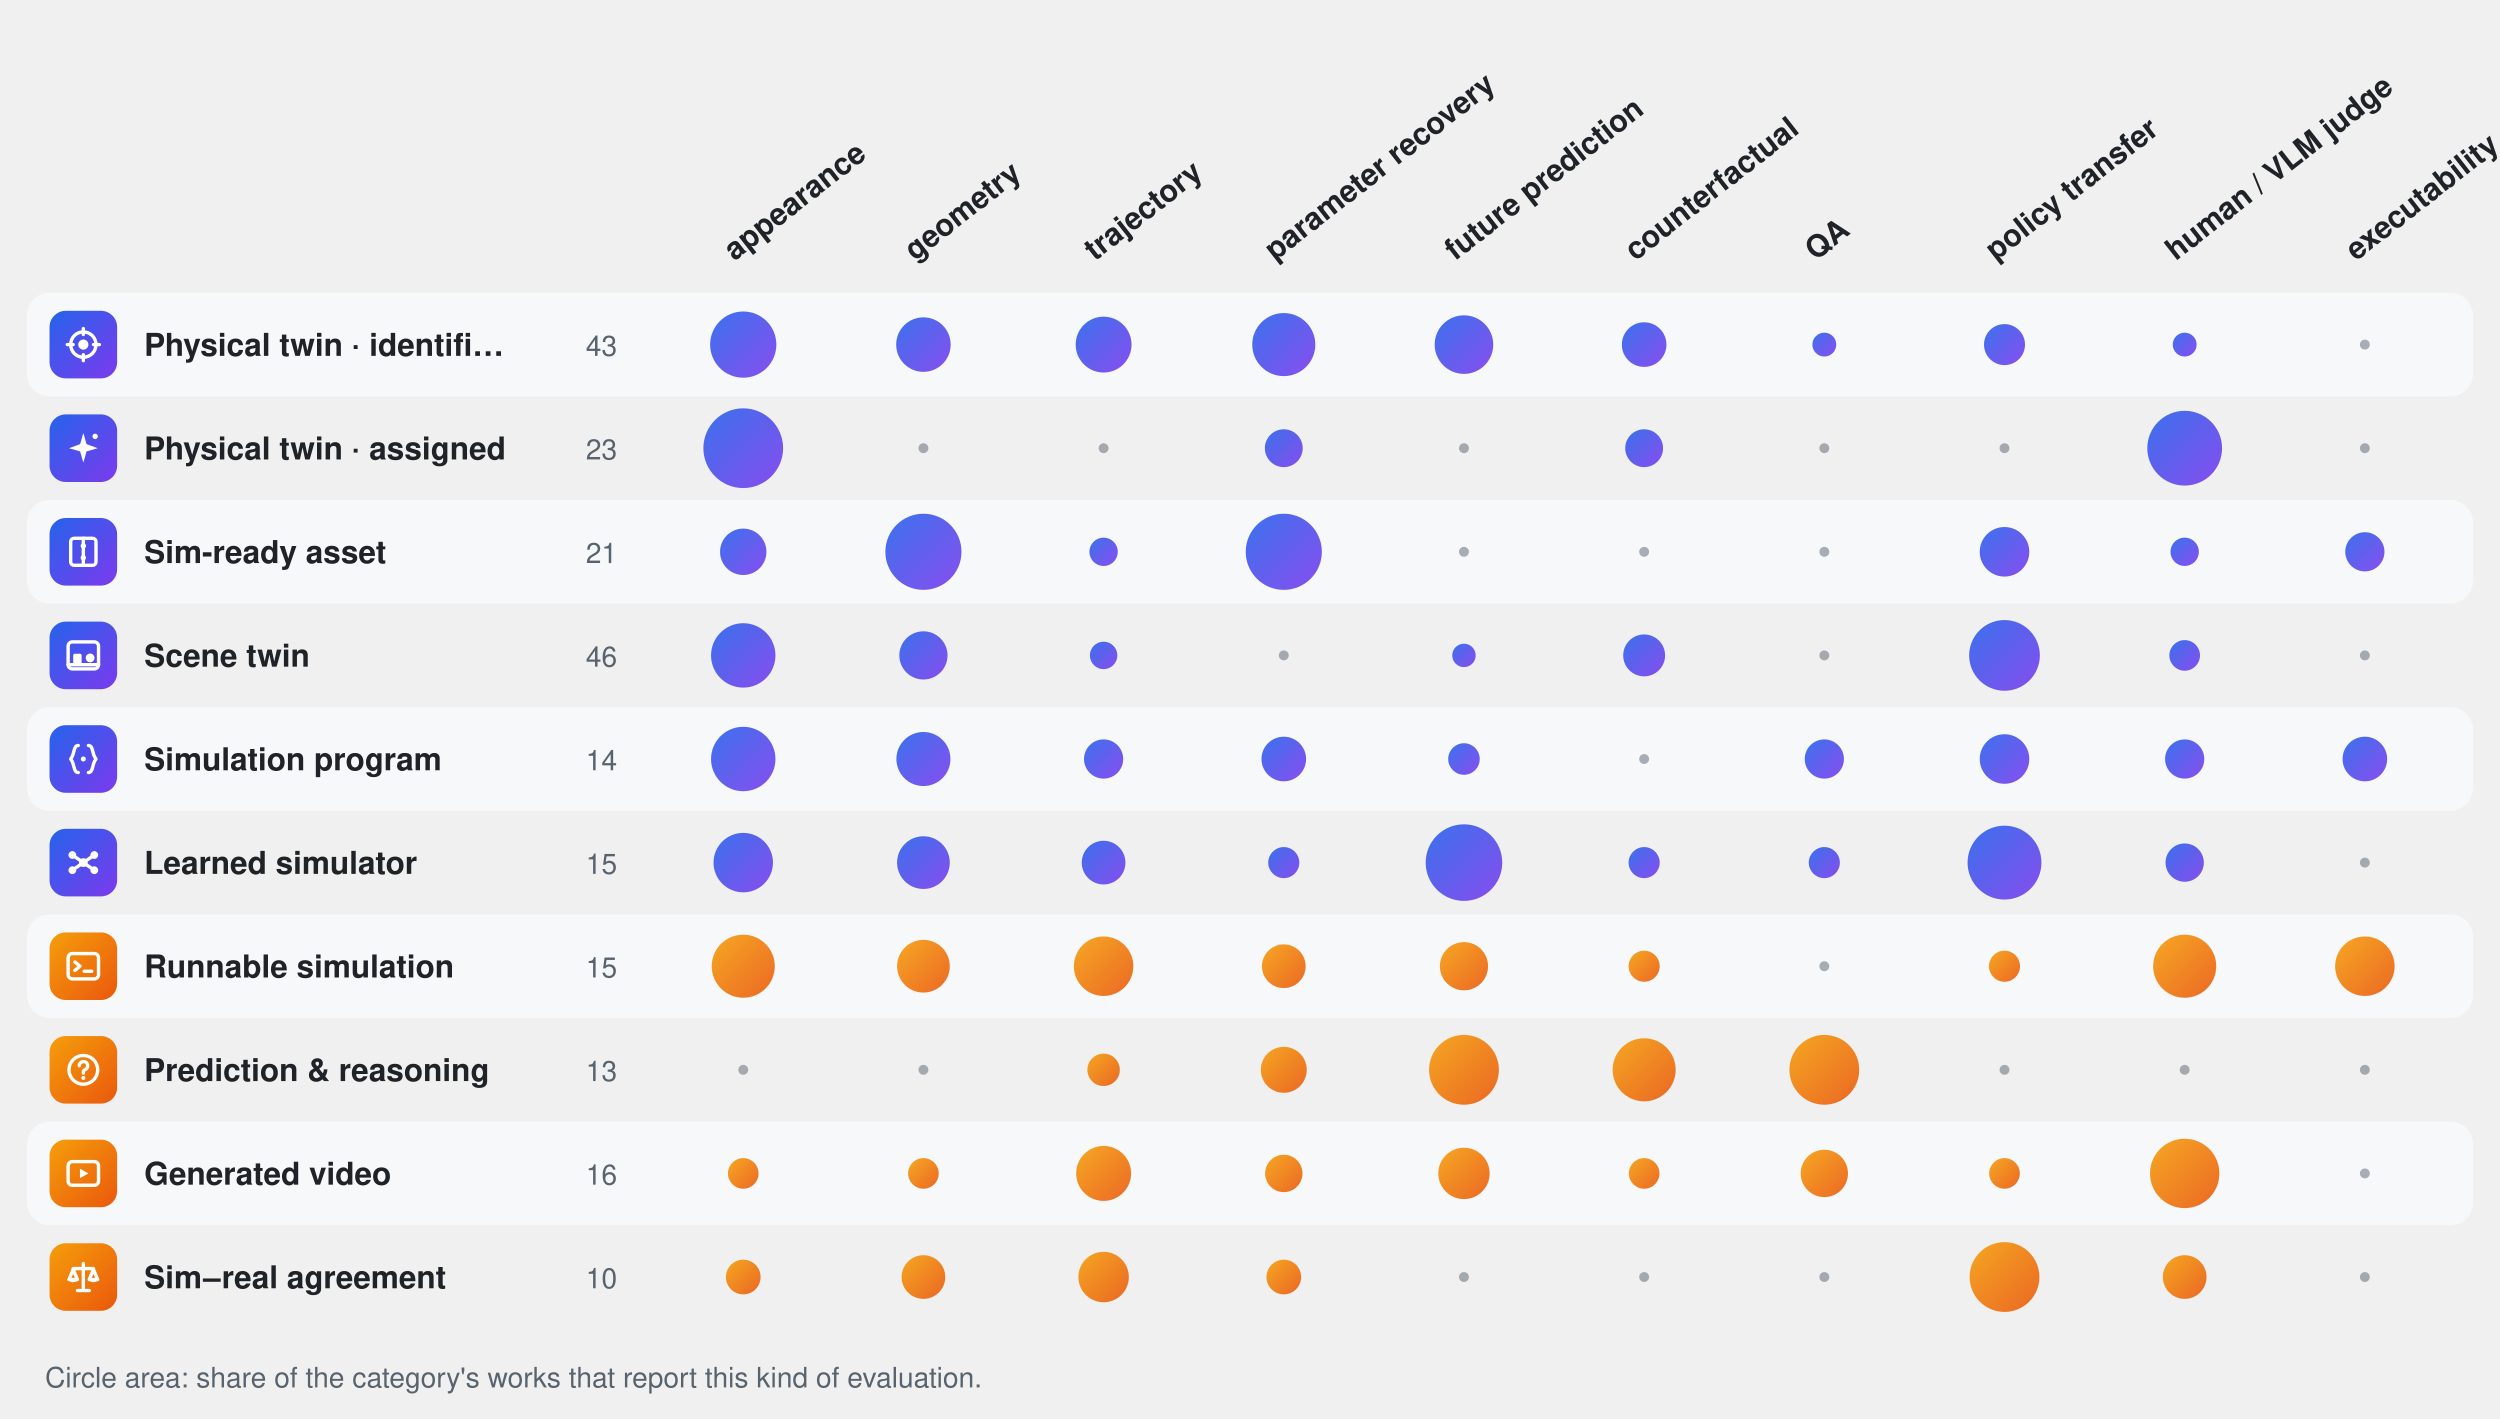
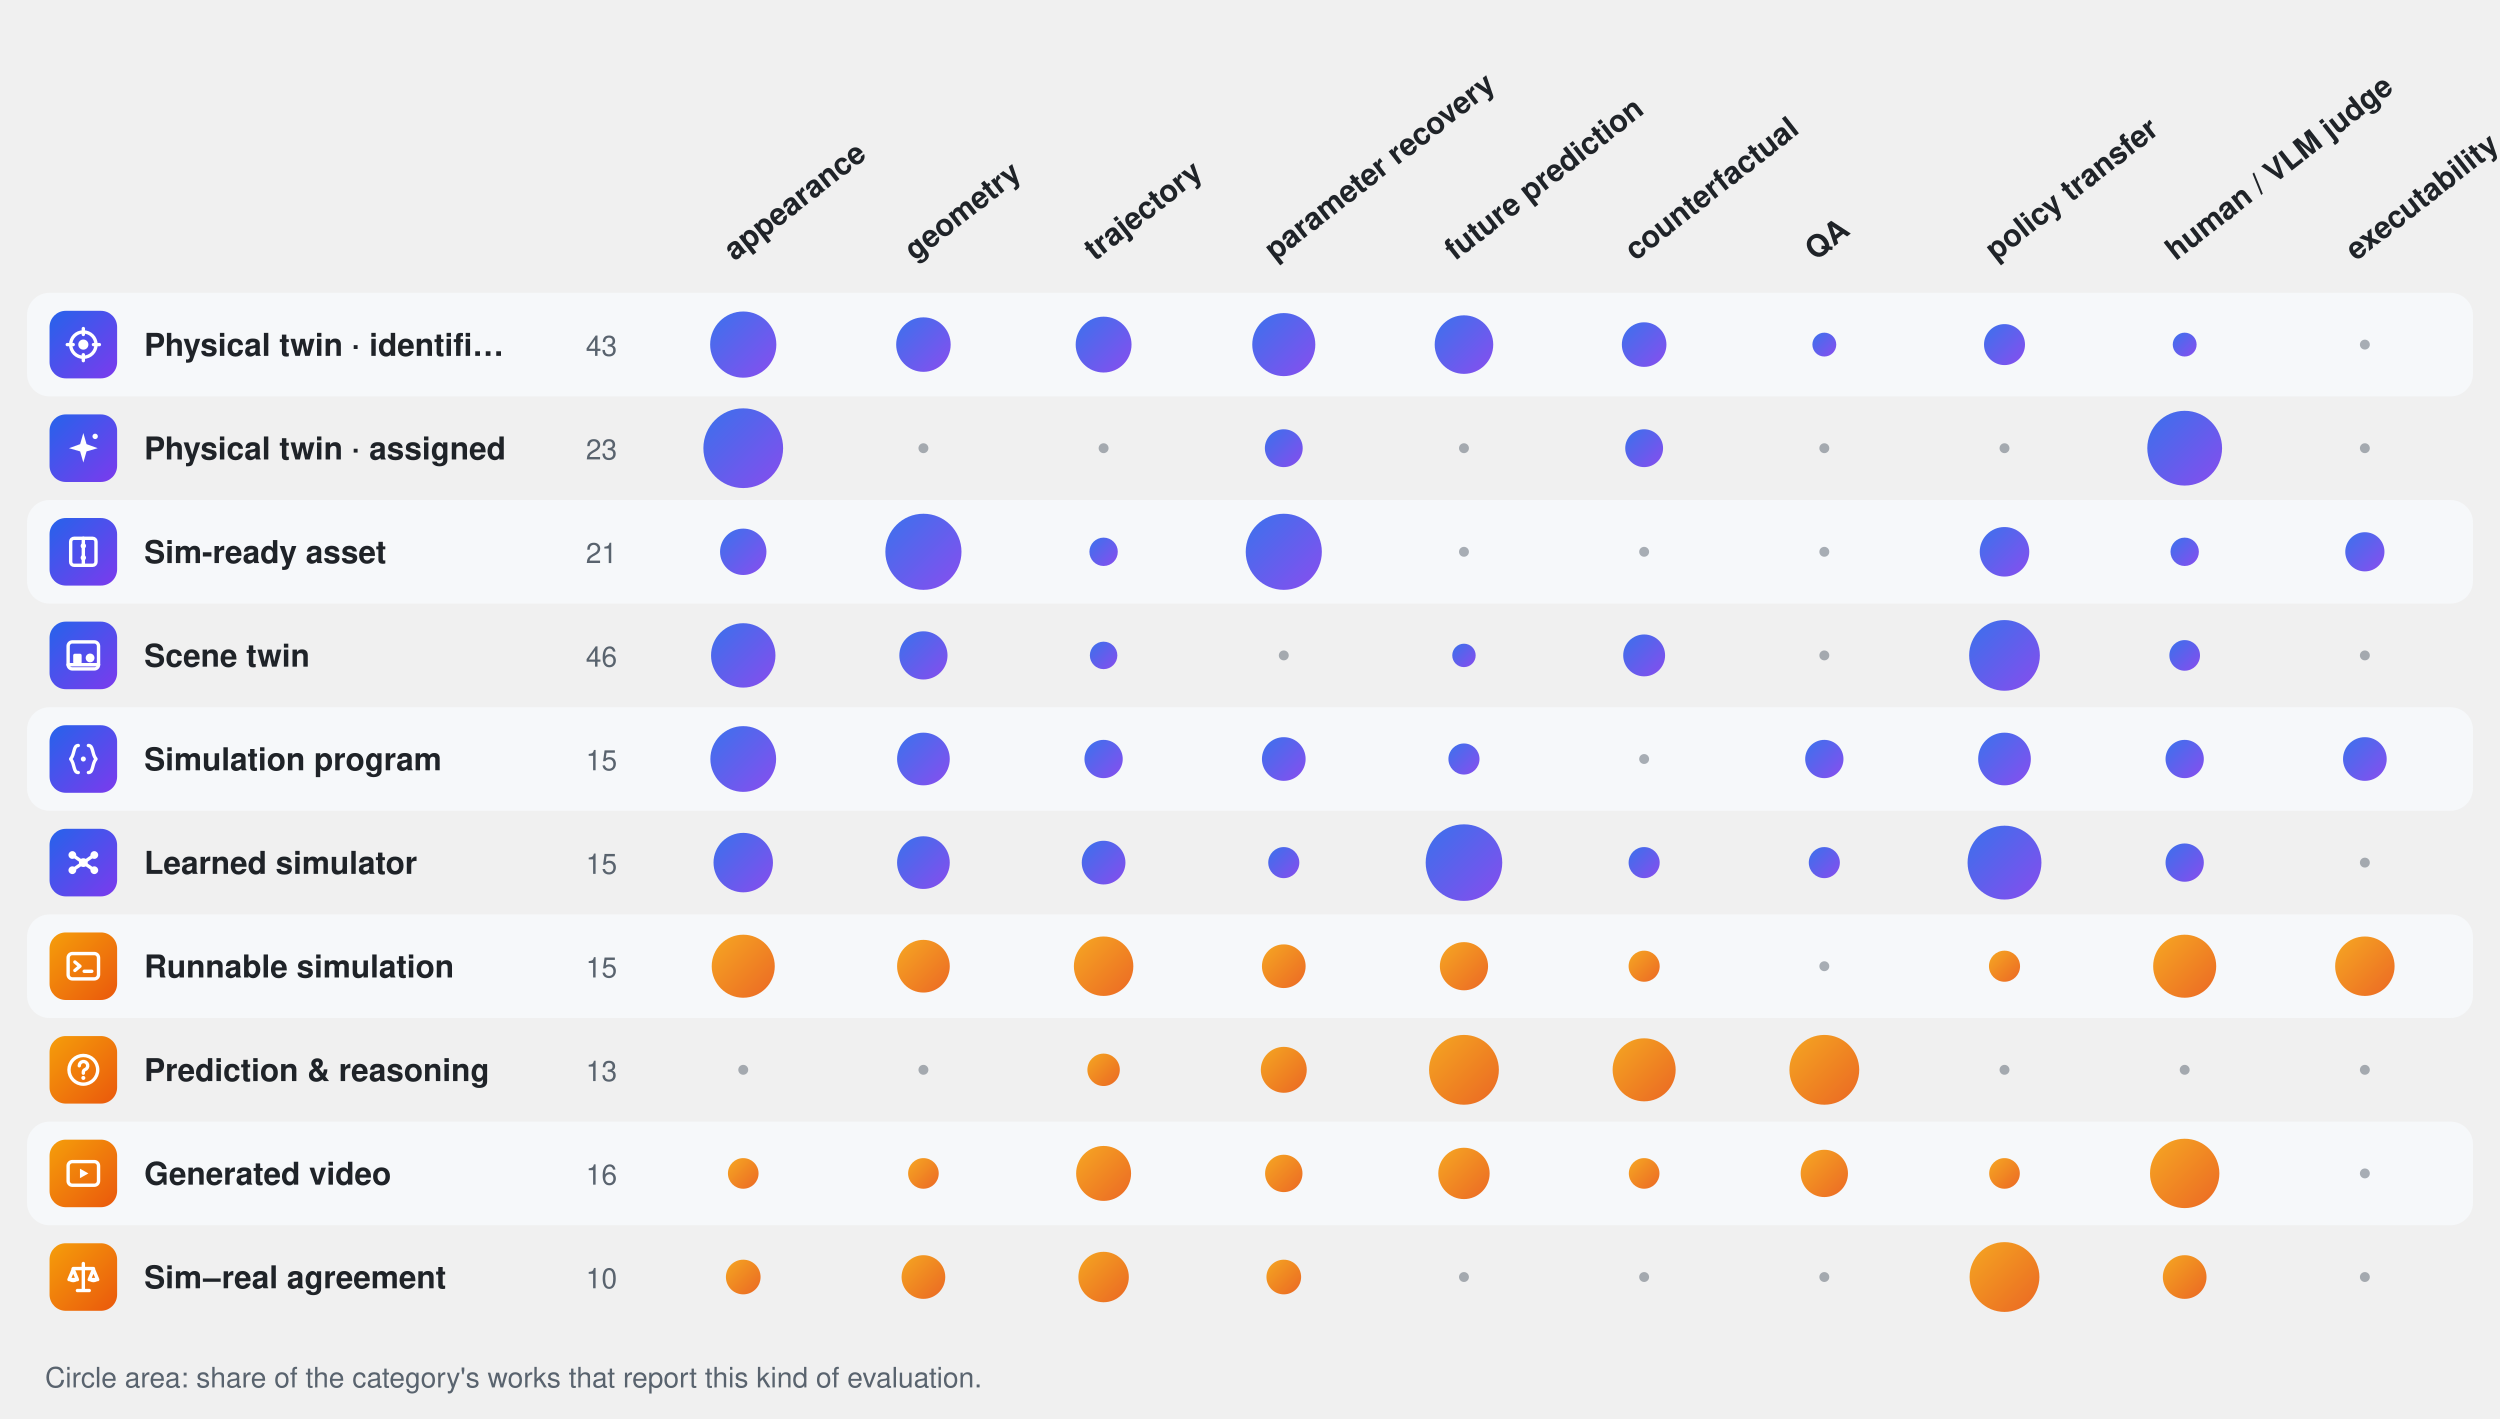
<svg xmlns="http://www.w3.org/2000/svg" width="1110" height="630" viewBox="0 0 1110 630">
  <defs>
    <linearGradient id="elight-method" x1="0" y1="0" x2="1" y2="1">
      <stop offset="0" stop-color="#2563eb" />
      <stop offset="1" stop-color="#7c3aed" />
    </linearGradient>
    <linearGradient id="elight-benchmark" x1="0" y1="0" x2="1" y2="1">
      <stop offset="0" stop-color="#f59e0b" />
      <stop offset="1" stop-color="#ea580c" />
    </linearGradient>
    <linearGradient id="elight-dataset" x1="0" y1="0" x2="1" y2="1">
      <stop offset="0" stop-color="#06b6d4" />
      <stop offset="1" stop-color="#2563eb" />
    </linearGradient>
    <linearGradient id="elight-survey" x1="0" y1="0" x2="1" y2="1">
      <stop offset="0" stop-color="#475569" />
      <stop offset="1" stop-color="#1f2328" />
    </linearGradient>
    <linearGradient id="elight-adjacent" x1="0" y1="0" x2="1" y2="1">
      <stop offset="0" stop-color="#94a3b8" />
      <stop offset="1" stop-color="#64748b" />
    </linearGradient>
  </defs>
  <text transform="translate(326.0,116.0) rotate(-38)" font-family="-apple-system, BlinkMacSystemFont, Segoe UI, Helvetica, Arial, sans-serif" font-size="13.5" font-weight="600" fill="#1f2328">appearance</text>
  <text transform="translate(406.0,116.0) rotate(-38)" font-family="-apple-system, BlinkMacSystemFont, Segoe UI, Helvetica, Arial, sans-serif" font-size="13.5" font-weight="600" fill="#1f2328">geometry</text>
  <text transform="translate(486.0,116.0) rotate(-38)" font-family="-apple-system, BlinkMacSystemFont, Segoe UI, Helvetica, Arial, sans-serif" font-size="13.5" font-weight="600" fill="#1f2328">trajectory</text>
  <text transform="translate(566.0,116.0) rotate(-38)" font-family="-apple-system, BlinkMacSystemFont, Segoe UI, Helvetica, Arial, sans-serif" font-size="13.5" font-weight="600" fill="#1f2328">parameter recovery</text>
  <text transform="translate(646.0,116.0) rotate(-38)" font-family="-apple-system, BlinkMacSystemFont, Segoe UI, Helvetica, Arial, sans-serif" font-size="13.5" font-weight="600" fill="#1f2328">future prediction</text>
  <text transform="translate(726.0,116.0) rotate(-38)" font-family="-apple-system, BlinkMacSystemFont, Segoe UI, Helvetica, Arial, sans-serif" font-size="13.5" font-weight="600" fill="#1f2328">counterfactual</text>
  <text transform="translate(806.0,116.0) rotate(-38)" font-family="-apple-system, BlinkMacSystemFont, Segoe UI, Helvetica, Arial, sans-serif" font-size="13.5" font-weight="600" fill="#1f2328">QA</text>
  <text transform="translate(886.0,116.0) rotate(-38)" font-family="-apple-system, BlinkMacSystemFont, Segoe UI, Helvetica, Arial, sans-serif" font-size="13.5" font-weight="600" fill="#1f2328">policy transfer</text>
  <text transform="translate(966.0,116.0) rotate(-38)" font-family="-apple-system, BlinkMacSystemFont, Segoe UI, Helvetica, Arial, sans-serif" font-size="13.5" font-weight="600" fill="#1f2328">human / VLM judge</text>
  <text transform="translate(1046.0,116.0) rotate(-38)" font-family="-apple-system, BlinkMacSystemFont, Segoe UI, Helvetica, Arial, sans-serif" font-size="13.5" font-weight="600" fill="#1f2328">executability</text>
  <rect x="12" y="130.0" width="1086.0" height="46.0" rx="10" fill="#f6f8fa" />
  <rect x="22.0" y="138.0" width="30.0" height="30.0" rx="7.2" fill="url(#elight-method)" />
  <g transform="translate(28.0,144.0) scale(0.75)">
    <circle cx="12" cy="12" r="7.5" fill="none" stroke="#fff" stroke-width="2" stroke-linecap="round" stroke-linejoin="round" />
    <circle cx="12" cy="12" r="3" fill="#fff" />
    <path d="M12 2.5V6M12 18v3.5M2.5 12H6M18 12h3.5" fill="none" stroke="#fff" stroke-width="2" stroke-linecap="round" stroke-linejoin="round" />
  </g>
  <text x="64.0" y="158.0" text-anchor="start" font-family="-apple-system, BlinkMacSystemFont, Segoe UI, Helvetica, Arial, sans-serif" font-size="14" font-weight="700" fill="#1f2328">Physical twin · identifi…</text>
  <text x="274.0" y="158.0" text-anchor="end" font-family="-apple-system, BlinkMacSystemFont, Segoe UI, Helvetica, Arial, sans-serif" font-size="12.5" font-weight="500" fill="#59636e">43</text>
  <circle cx="330.0" cy="153.0" r="14.7" fill="url(#elight-method)" fill-opacity="0.9" />
  <circle cx="410.0" cy="153.0" r="12.1" fill="url(#elight-method)" fill-opacity="0.9" />
  <circle cx="490.0" cy="153.0" r="12.4" fill="url(#elight-method)" fill-opacity="0.9" />
  <circle cx="570.0" cy="153.0" r="14.0" fill="url(#elight-method)" fill-opacity="0.9" />
  <circle cx="650.0" cy="153.0" r="13.0" fill="url(#elight-method)" fill-opacity="0.9" />
  <circle cx="730.0" cy="153.0" r="9.9" fill="url(#elight-method)" fill-opacity="0.9" />
  <circle cx="810.0" cy="153.0" r="5.3" fill="url(#elight-method)" fill-opacity="0.9" />
  <circle cx="890.0" cy="153.0" r="9.1" fill="url(#elight-method)" fill-opacity="0.9" />
  <circle cx="970.0" cy="153.0" r="5.3" fill="url(#elight-method)" fill-opacity="0.9" />
  <circle cx="1050.0" cy="153.0" r="2.2" fill="#59636e" fill-opacity="0.5" />
  <rect x="22.0" y="184.0" width="30.0" height="30.0" rx="7.2" fill="url(#elight-method)" />
  <g transform="translate(28.0,190.0) scale(0.75)">
    <path d="M12 3l1.9 6.6L20.5 12l-6.6 1.9L12 20.5l-1.9-6.6L3.5 12l6.6-2.4z" fill="#fff" />
    <circle cx="19" cy="5" r="1.6" fill="#fff" />
  </g>
  <text x="64.0" y="204.0" text-anchor="start" font-family="-apple-system, BlinkMacSystemFont, Segoe UI, Helvetica, Arial, sans-serif" font-size="14" font-weight="700" fill="#1f2328">Physical twin · assigned</text>
  <text x="274.0" y="204.0" text-anchor="end" font-family="-apple-system, BlinkMacSystemFont, Segoe UI, Helvetica, Arial, sans-serif" font-size="12.5" font-weight="500" fill="#59636e">23</text>
  <circle cx="330.0" cy="199.0" r="17.7" fill="url(#elight-method)" fill-opacity="0.9" />
  <circle cx="410.0" cy="199.0" r="2.2" fill="#59636e" fill-opacity="0.5" />
  <circle cx="490.0" cy="199.0" r="2.2" fill="#59636e" fill-opacity="0.5" />
  <circle cx="570.0" cy="199.0" r="8.4" fill="url(#elight-method)" fill-opacity="0.9" />
  <circle cx="650.0" cy="199.0" r="2.2" fill="#59636e" fill-opacity="0.5" />
  <circle cx="730.0" cy="199.0" r="8.4" fill="url(#elight-method)" fill-opacity="0.9" />
  <circle cx="810.0" cy="199.0" r="2.2" fill="#59636e" fill-opacity="0.5" />
  <circle cx="890.0" cy="199.0" r="2.2" fill="#59636e" fill-opacity="0.5" />
  <circle cx="970.0" cy="199.0" r="16.6" fill="url(#elight-method)" fill-opacity="0.9" />
  <circle cx="1050.0" cy="199.0" r="2.2" fill="#59636e" fill-opacity="0.5" />
  <rect x="12" y="222.0" width="1086.0" height="46.0" rx="10" fill="#f6f8fa" />
  <rect x="22.0" y="230.0" width="30.0" height="30.0" rx="7.2" fill="url(#elight-method)" />
  <g transform="translate(28.0,236.0) scale(0.75)">
    <rect x="4.5" y="4" width="15" height="16" rx="2" fill="none" stroke="#fff" stroke-width="2" stroke-linecap="round" stroke-linejoin="round" />
    <path d="M12 4v16" fill="none" stroke="#fff" stroke-width="2" stroke-linecap="round" stroke-linejoin="round" />
    <circle cx="12" cy="8.5" r="1.6" fill="#fff" />
    <circle cx="12" cy="15.5" r="1.6" fill="#fff" />
  </g>
  <text x="64.0" y="250.0" text-anchor="start" font-family="-apple-system, BlinkMacSystemFont, Segoe UI, Helvetica, Arial, sans-serif" font-size="14" font-weight="700" fill="#1f2328">Sim-ready asset</text>
  <text x="274.0" y="250.0" text-anchor="end" font-family="-apple-system, BlinkMacSystemFont, Segoe UI, Helvetica, Arial, sans-serif" font-size="12.5" font-weight="500" fill="#59636e">21</text>
  <circle cx="330.0" cy="245.0" r="10.3" fill="url(#elight-method)" fill-opacity="0.9" />
  <circle cx="410.0" cy="245.0" r="16.9" fill="url(#elight-method)" fill-opacity="0.9" />
  <circle cx="490.0" cy="245.0" r="6.3" fill="url(#elight-method)" fill-opacity="0.9" />
  <circle cx="570.0" cy="245.0" r="16.9" fill="url(#elight-method)" fill-opacity="0.9" />
  <circle cx="650.0" cy="245.0" r="2.2" fill="#59636e" fill-opacity="0.5" />
  <circle cx="730.0" cy="245.0" r="2.2" fill="#59636e" fill-opacity="0.5" />
  <circle cx="810.0" cy="245.0" r="2.2" fill="#59636e" fill-opacity="0.5" />
  <circle cx="890.0" cy="245.0" r="11.0" fill="url(#elight-method)" fill-opacity="0.9" />
  <circle cx="970.0" cy="245.0" r="6.3" fill="url(#elight-method)" fill-opacity="0.9" />
  <circle cx="1050.0" cy="245.0" r="8.7" fill="url(#elight-method)" fill-opacity="0.9" />
  <rect x="22.0" y="276.0" width="30.0" height="30.0" rx="7.2" fill="url(#elight-method)" />
  <g transform="translate(28.0,282.0) scale(0.75)">
    <rect x="3" y="4" width="18" height="16" rx="2.5" fill="none" stroke="#fff" stroke-width="2" stroke-linecap="round" stroke-linejoin="round" />
    <rect x="6" y="11" width="5" height="6" rx="1" fill="#fff" />
    <circle cx="16" cy="13.5" r="2.6" fill="#fff" />
    <path d="M3 17.5h18" fill="none" stroke="#fff" stroke-width="2" stroke-linecap="round" stroke-linejoin="round" />
  </g>
  <text x="64.0" y="296.0" text-anchor="start" font-family="-apple-system, BlinkMacSystemFont, Segoe UI, Helvetica, Arial, sans-serif" font-size="14" font-weight="700" fill="#1f2328">Scene twin</text>
  <text x="274.0" y="296.0" text-anchor="end" font-family="-apple-system, BlinkMacSystemFont, Segoe UI, Helvetica, Arial, sans-serif" font-size="12.5" font-weight="500" fill="#59636e">46</text>
  <circle cx="330.0" cy="291.0" r="14.3" fill="url(#elight-method)" fill-opacity="0.9" />
  <circle cx="410.0" cy="291.0" r="10.7" fill="url(#elight-method)" fill-opacity="0.9" />
  <circle cx="490.0" cy="291.0" r="6.1" fill="url(#elight-method)" fill-opacity="0.9" />
  <circle cx="570.0" cy="291.0" r="2.2" fill="#59636e" fill-opacity="0.5" />
  <circle cx="650.0" cy="291.0" r="5.2" fill="url(#elight-method)" fill-opacity="0.9" />
  <circle cx="730.0" cy="291.0" r="9.3" fill="url(#elight-method)" fill-opacity="0.9" />
  <circle cx="810.0" cy="291.0" r="2.2" fill="#59636e" fill-opacity="0.5" />
  <circle cx="890.0" cy="291.0" r="15.7" fill="url(#elight-method)" fill-opacity="0.9" />
  <circle cx="970.0" cy="291.0" r="6.8" fill="url(#elight-method)" fill-opacity="0.9" />
  <circle cx="1050.0" cy="291.0" r="2.2" fill="#59636e" fill-opacity="0.5" />
  <rect x="12" y="314.0" width="1086.0" height="46.0" rx="10" fill="#f6f8fa" />
  <rect x="22.0" y="322.0" width="30.0" height="30.0" rx="7.2" fill="url(#elight-method)" />
  <g transform="translate(28.0,328.0) scale(0.75)">
    <path d="M9 4c-3 0-2 5-4.5 8C7 15 6 20 9 20M15 4c3 0 2 5 4.5 8-2.5 3-1.5 8-4.5 8" fill="none" stroke="#fff" stroke-width="2" stroke-linecap="round" stroke-linejoin="round" />
    <circle cx="12" cy="12" r="1.5" fill="#fff" />
  </g>
  <text x="64.0" y="342.0" text-anchor="start" font-family="-apple-system, BlinkMacSystemFont, Segoe UI, Helvetica, Arial, sans-serif" font-size="14" font-weight="700" fill="#1f2328">Simulation program</text>
-   <text x="274.0" y="342.0" text-anchor="end" font-family="-apple-system, BlinkMacSystemFont, Segoe UI, Helvetica, Arial, sans-serif" font-size="12.5" font-weight="500" fill="#59636e">14</text>
-   <circle cx="330.0" cy="337.0" r="14.3" fill="url(#elight-method)" fill-opacity="0.9" />
-   <circle cx="410.0" cy="337.0" r="12.0" fill="url(#elight-method)" fill-opacity="0.9" />
-   <circle cx="490.0" cy="337.0" r="8.7" fill="url(#elight-method)" fill-opacity="0.9" />
-   <circle cx="570.0" cy="337.0" r="9.9" fill="url(#elight-method)" fill-opacity="0.9" />
-   <circle cx="650.0" cy="337.0" r="7.0" fill="url(#elight-method)" fill-opacity="0.9" />
+   <text x="274.0" y="342.0" text-anchor="end" font-family="-apple-system, BlinkMacSystemFont, Segoe UI, Helvetica, Arial, sans-serif" font-size="12.5" font-weight="500" fill="#59636e">15</text>
+   <circle cx="330.0" cy="337.0" r="14.6" fill="url(#elight-method)" fill-opacity="0.9" />
+   <circle cx="410.0" cy="337.0" r="11.7" fill="url(#elight-method)" fill-opacity="0.9" />
+   <circle cx="490.0" cy="337.0" r="8.5" fill="url(#elight-method)" fill-opacity="0.9" />
+   <circle cx="570.0" cy="337.0" r="9.7" fill="url(#elight-method)" fill-opacity="0.9" />
+   <circle cx="650.0" cy="337.0" r="6.9" fill="url(#elight-method)" fill-opacity="0.9" />
  <circle cx="730.0" cy="337.0" r="2.2" fill="#59636e" fill-opacity="0.5" />
-   <circle cx="810.0" cy="337.0" r="8.7" fill="url(#elight-method)" fill-opacity="0.9" />
-   <circle cx="890.0" cy="337.0" r="11.0" fill="url(#elight-method)" fill-opacity="0.9" />
-   <circle cx="970.0" cy="337.0" r="8.7" fill="url(#elight-method)" fill-opacity="0.9" />
-   <circle cx="1050.0" cy="337.0" r="9.9" fill="url(#elight-method)" fill-opacity="0.9" />
+   <circle cx="810.0" cy="337.0" r="8.5" fill="url(#elight-method)" fill-opacity="0.9" />
+   <circle cx="890.0" cy="337.0" r="11.7" fill="url(#elight-method)" fill-opacity="0.9" />
+   <circle cx="970.0" cy="337.0" r="8.5" fill="url(#elight-method)" fill-opacity="0.9" />
+   <circle cx="1050.0" cy="337.0" r="9.7" fill="url(#elight-method)" fill-opacity="0.9" />
  <rect x="22.0" y="368.0" width="30.0" height="30.0" rx="7.2" fill="url(#elight-method)" />
  <g transform="translate(28.0,374.0) scale(0.75)">
    <path d="M5.5 7.5L12 12l-6.5 4.5M12 12l6.5-4.5M12 12l6.5 4.5" fill="none" stroke="#fff" stroke-width="2" stroke-linecap="round" stroke-linejoin="round" />
    <circle cx="5.5" cy="7.5" r="2.3" fill="#fff" />
    <circle cx="5.5" cy="16.5" r="2.3" fill="#fff" />
    <circle cx="12" cy="12" r="2.6" fill="#fff" />
    <circle cx="18.5" cy="7.5" r="2.3" fill="#fff" />
    <circle cx="18.5" cy="16.5" r="2.3" fill="#fff" />
  </g>
  <text x="64.0" y="388.0" text-anchor="start" font-family="-apple-system, BlinkMacSystemFont, Segoe UI, Helvetica, Arial, sans-serif" font-size="14" font-weight="700" fill="#1f2328">Learned simulator</text>
  <text x="274.0" y="388.0" text-anchor="end" font-family="-apple-system, BlinkMacSystemFont, Segoe UI, Helvetica, Arial, sans-serif" font-size="12.5" font-weight="500" fill="#59636e">15</text>
  <circle cx="330.0" cy="383.0" r="13.2" fill="url(#elight-method)" fill-opacity="0.9" />
  <circle cx="410.0" cy="383.0" r="11.7" fill="url(#elight-method)" fill-opacity="0.9" />
  <circle cx="490.0" cy="383.0" r="9.7" fill="url(#elight-method)" fill-opacity="0.9" />
  <circle cx="570.0" cy="383.0" r="6.9" fill="url(#elight-method)" fill-opacity="0.9" />
  <circle cx="650.0" cy="383.0" r="17.0" fill="url(#elight-method)" fill-opacity="0.9" />
  <circle cx="730.0" cy="383.0" r="6.9" fill="url(#elight-method)" fill-opacity="0.9" />
  <circle cx="810.0" cy="383.0" r="6.9" fill="url(#elight-method)" fill-opacity="0.9" />
  <circle cx="890.0" cy="383.0" r="16.4" fill="url(#elight-method)" fill-opacity="0.9" />
  <circle cx="970.0" cy="383.0" r="8.5" fill="url(#elight-method)" fill-opacity="0.9" />
  <circle cx="1050.0" cy="383.0" r="2.2" fill="#59636e" fill-opacity="0.5" />
  <rect x="12" y="406.0" width="1086.0" height="46.0" rx="10" fill="#f6f8fa" />
  <rect x="22.0" y="414.0" width="30.0" height="30.0" rx="7.2" fill="url(#elight-benchmark)" />
  <g transform="translate(28.0,420.0) scale(0.75)">
    <rect x="3" y="4.5" width="18" height="15" rx="2.5" fill="none" stroke="#fff" stroke-width="2" stroke-linecap="round" stroke-linejoin="round" />
    <path d="M7 9.5l3 2.5-3 2.5M12.5 15h4.5" fill="none" stroke="#fff" stroke-width="2" stroke-linecap="round" stroke-linejoin="round" />
  </g>
  <text x="64.0" y="434.0" text-anchor="start" font-family="-apple-system, BlinkMacSystemFont, Segoe UI, Helvetica, Arial, sans-serif" font-size="14" font-weight="700" fill="#1f2328">Runnable simulation</text>
  <text x="274.0" y="434.0" text-anchor="end" font-family="-apple-system, BlinkMacSystemFont, Segoe UI, Helvetica, Arial, sans-serif" font-size="12.5" font-weight="500" fill="#59636e">15</text>
  <circle cx="330.0" cy="429.0" r="14.0" fill="url(#elight-benchmark)" fill-opacity="0.9" />
  <circle cx="410.0" cy="429.0" r="11.7" fill="url(#elight-benchmark)" fill-opacity="0.9" />
  <circle cx="490.0" cy="429.0" r="13.2" fill="url(#elight-benchmark)" fill-opacity="0.9" />
  <circle cx="570.0" cy="429.0" r="9.7" fill="url(#elight-benchmark)" fill-opacity="0.9" />
  <circle cx="650.0" cy="429.0" r="10.7" fill="url(#elight-benchmark)" fill-opacity="0.9" />
  <circle cx="730.0" cy="429.0" r="6.9" fill="url(#elight-benchmark)" fill-opacity="0.9" />
  <circle cx="810.0" cy="429.0" r="2.2" fill="#59636e" fill-opacity="0.5" />
  <circle cx="890.0" cy="429.0" r="6.9" fill="url(#elight-benchmark)" fill-opacity="0.9" />
  <circle cx="970.0" cy="429.0" r="14.0" fill="url(#elight-benchmark)" fill-opacity="0.9" />
  <circle cx="1050.0" cy="429.0" r="13.2" fill="url(#elight-benchmark)" fill-opacity="0.9" />
  <rect x="22.0" y="460.0" width="30.0" height="30.0" rx="7.2" fill="url(#elight-benchmark)" />
  <g transform="translate(28.0,466.0) scale(0.75)">
    <circle cx="12" cy="12" r="8.5" fill="none" stroke="#fff" stroke-width="2" stroke-linecap="round" stroke-linejoin="round" />
    <path d="M9.6 9.6a2.5 2.5 0 1 1 3.4 2.3c-.7.3-1 .8-1 1.5v.6" fill="none" stroke="#fff" stroke-width="2" stroke-linecap="round" stroke-linejoin="round" />
    <circle cx="12" cy="16.8" r="1.2" fill="#fff" />
  </g>
  <text x="64.0" y="480.0" text-anchor="start" font-family="-apple-system, BlinkMacSystemFont, Segoe UI, Helvetica, Arial, sans-serif" font-size="14" font-weight="700" fill="#1f2328">Prediction &amp; reasoning</text>
  <text x="274.0" y="480.0" text-anchor="end" font-family="-apple-system, BlinkMacSystemFont, Segoe UI, Helvetica, Arial, sans-serif" font-size="12.5" font-weight="500" fill="#59636e">13</text>
  <circle cx="330.0" cy="475.0" r="2.2" fill="#59636e" fill-opacity="0.5" />
  <circle cx="410.0" cy="475.0" r="2.2" fill="#59636e" fill-opacity="0.5" />
  <circle cx="490.0" cy="475.0" r="7.2" fill="url(#elight-benchmark)" fill-opacity="0.9" />
  <circle cx="570.0" cy="475.0" r="10.2" fill="url(#elight-benchmark)" fill-opacity="0.9" />
  <circle cx="650.0" cy="475.0" r="15.5" fill="url(#elight-benchmark)" fill-opacity="0.9" />
  <circle cx="730.0" cy="475.0" r="14.0" fill="url(#elight-benchmark)" fill-opacity="0.9" />
  <circle cx="810.0" cy="475.0" r="15.5" fill="url(#elight-benchmark)" fill-opacity="0.9" />
  <circle cx="890.0" cy="475.0" r="2.2" fill="#59636e" fill-opacity="0.5" />
  <circle cx="970.0" cy="475.0" r="2.2" fill="#59636e" fill-opacity="0.5" />
  <circle cx="1050.0" cy="475.0" r="2.2" fill="#59636e" fill-opacity="0.5" />
  <rect x="12" y="498.0" width="1086.0" height="46.0" rx="10" fill="#f6f8fa" />
  <rect x="22.0" y="506.0" width="30.0" height="30.0" rx="7.2" fill="url(#elight-benchmark)" />
  <g transform="translate(28.0,512.0) scale(0.75)">
    <rect x="3" y="5" width="18" height="14" rx="2.5" fill="none" stroke="#fff" stroke-width="2" stroke-linecap="round" stroke-linejoin="round" />
    <path d="M10 9.2l5 2.8-5 2.8z" fill="#fff" />
  </g>
  <text x="64.0" y="526.0" text-anchor="start" font-family="-apple-system, BlinkMacSystemFont, Segoe UI, Helvetica, Arial, sans-serif" font-size="14" font-weight="700" fill="#1f2328">Generated video</text>
  <text x="274.0" y="526.0" text-anchor="end" font-family="-apple-system, BlinkMacSystemFont, Segoe UI, Helvetica, Arial, sans-serif" font-size="12.5" font-weight="500" fill="#59636e">16</text>
  <circle cx="330.0" cy="521.0" r="6.8" fill="url(#elight-benchmark)" fill-opacity="0.9" />
  <circle cx="410.0" cy="521.0" r="6.8" fill="url(#elight-benchmark)" fill-opacity="0.9" />
  <circle cx="490.0" cy="521.0" r="12.2" fill="url(#elight-benchmark)" fill-opacity="0.9" />
  <circle cx="570.0" cy="521.0" r="8.3" fill="url(#elight-benchmark)" fill-opacity="0.9" />
  <circle cx="650.0" cy="521.0" r="11.4" fill="url(#elight-benchmark)" fill-opacity="0.9" />
  <circle cx="730.0" cy="521.0" r="6.8" fill="url(#elight-benchmark)" fill-opacity="0.9" />
  <circle cx="810.0" cy="521.0" r="10.5" fill="url(#elight-benchmark)" fill-opacity="0.9" />
  <circle cx="890.0" cy="521.0" r="6.8" fill="url(#elight-benchmark)" fill-opacity="0.9" />
  <circle cx="970.0" cy="521.0" r="15.4" fill="url(#elight-benchmark)" fill-opacity="0.9" />
  <circle cx="1050.0" cy="521.0" r="2.2" fill="#59636e" fill-opacity="0.5" />
  <rect x="22.0" y="552.0" width="30.0" height="30.0" rx="7.2" fill="url(#elight-benchmark)" />
  <g transform="translate(28.0,558.0) scale(0.75)">
    <path d="M12 4v15M6 7h12M8.5 20h7" fill="none" stroke="#fff" stroke-width="2" stroke-linecap="round" stroke-linejoin="round" />
    <path d="M3.5 13.5L6 7.5l2.5 6zM15.5 13.5L18 7.5l2.5 6z" fill="none" stroke="#fff" stroke-width="2" stroke-linecap="round" stroke-linejoin="round" />
    <path d="M3.5 13.5a2.5 1.6 0 0 0 5 0M15.5 13.5a2.5 1.6 0 0 0 5 0" fill="#fff" />
  </g>
  <text x="64.0" y="572.0" text-anchor="start" font-family="-apple-system, BlinkMacSystemFont, Segoe UI, Helvetica, Arial, sans-serif" font-size="14" font-weight="700" fill="#1f2328">Sim–real agreement</text>
  <text x="274.0" y="572.0" text-anchor="end" font-family="-apple-system, BlinkMacSystemFont, Segoe UI, Helvetica, Arial, sans-serif" font-size="12.5" font-weight="500" fill="#59636e">10</text>
  <circle cx="330.0" cy="567.0" r="7.7" fill="url(#elight-benchmark)" fill-opacity="0.9" />
  <circle cx="410.0" cy="567.0" r="9.7" fill="url(#elight-benchmark)" fill-opacity="0.9" />
  <circle cx="490.0" cy="567.0" r="11.2" fill="url(#elight-benchmark)" fill-opacity="0.9" />
  <circle cx="570.0" cy="567.0" r="7.7" fill="url(#elight-benchmark)" fill-opacity="0.9" />
  <circle cx="650.0" cy="567.0" r="2.2" fill="#59636e" fill-opacity="0.5" />
  <circle cx="730.0" cy="567.0" r="2.2" fill="#59636e" fill-opacity="0.5" />
  <circle cx="810.0" cy="567.0" r="2.2" fill="#59636e" fill-opacity="0.5" />
  <circle cx="890.0" cy="567.0" r="15.5" fill="url(#elight-benchmark)" fill-opacity="0.9" />
  <circle cx="970.0" cy="567.0" r="9.7" fill="url(#elight-benchmark)" fill-opacity="0.9" />
  <circle cx="1050.0" cy="567.0" r="2.2" fill="#59636e" fill-opacity="0.5" />
  <text x="20.0" y="616.0" text-anchor="start" font-family="-apple-system, BlinkMacSystemFont, Segoe UI, Helvetica, Arial, sans-serif" font-size="12.5" font-weight="400" fill="#59636e">Circle area: share of the category's works that report this kind of evaluation.</text>
</svg>
